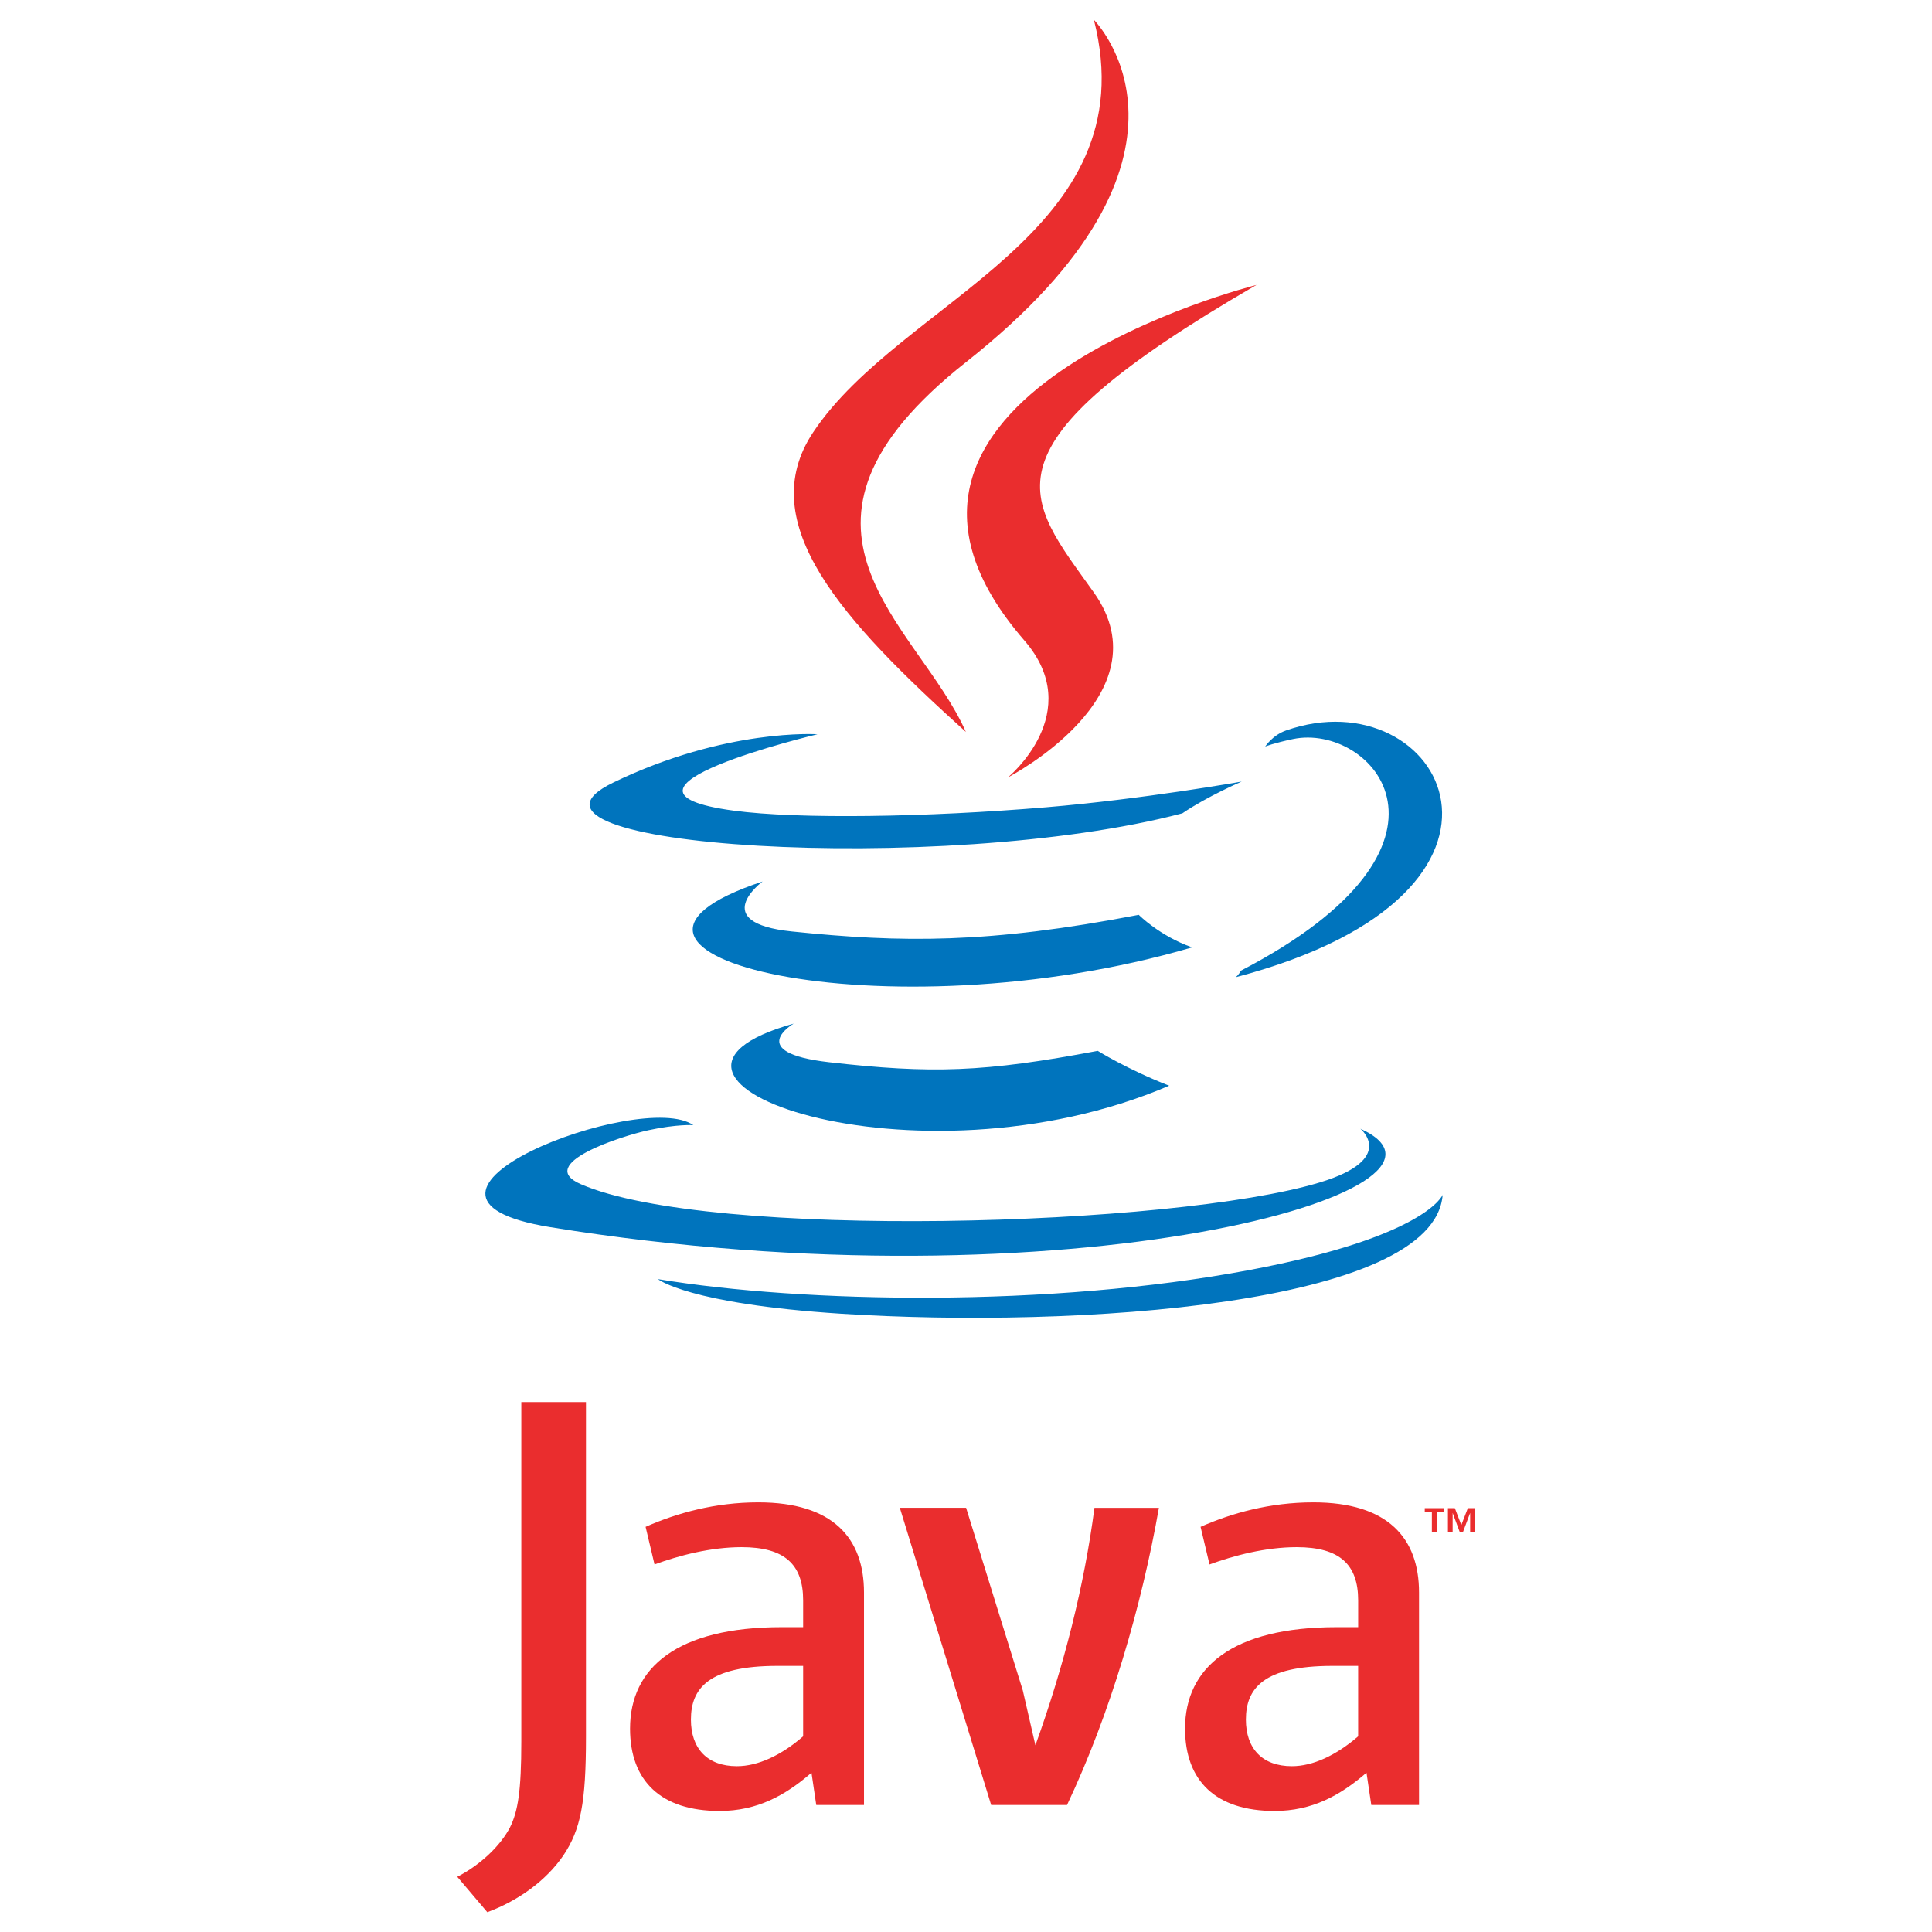
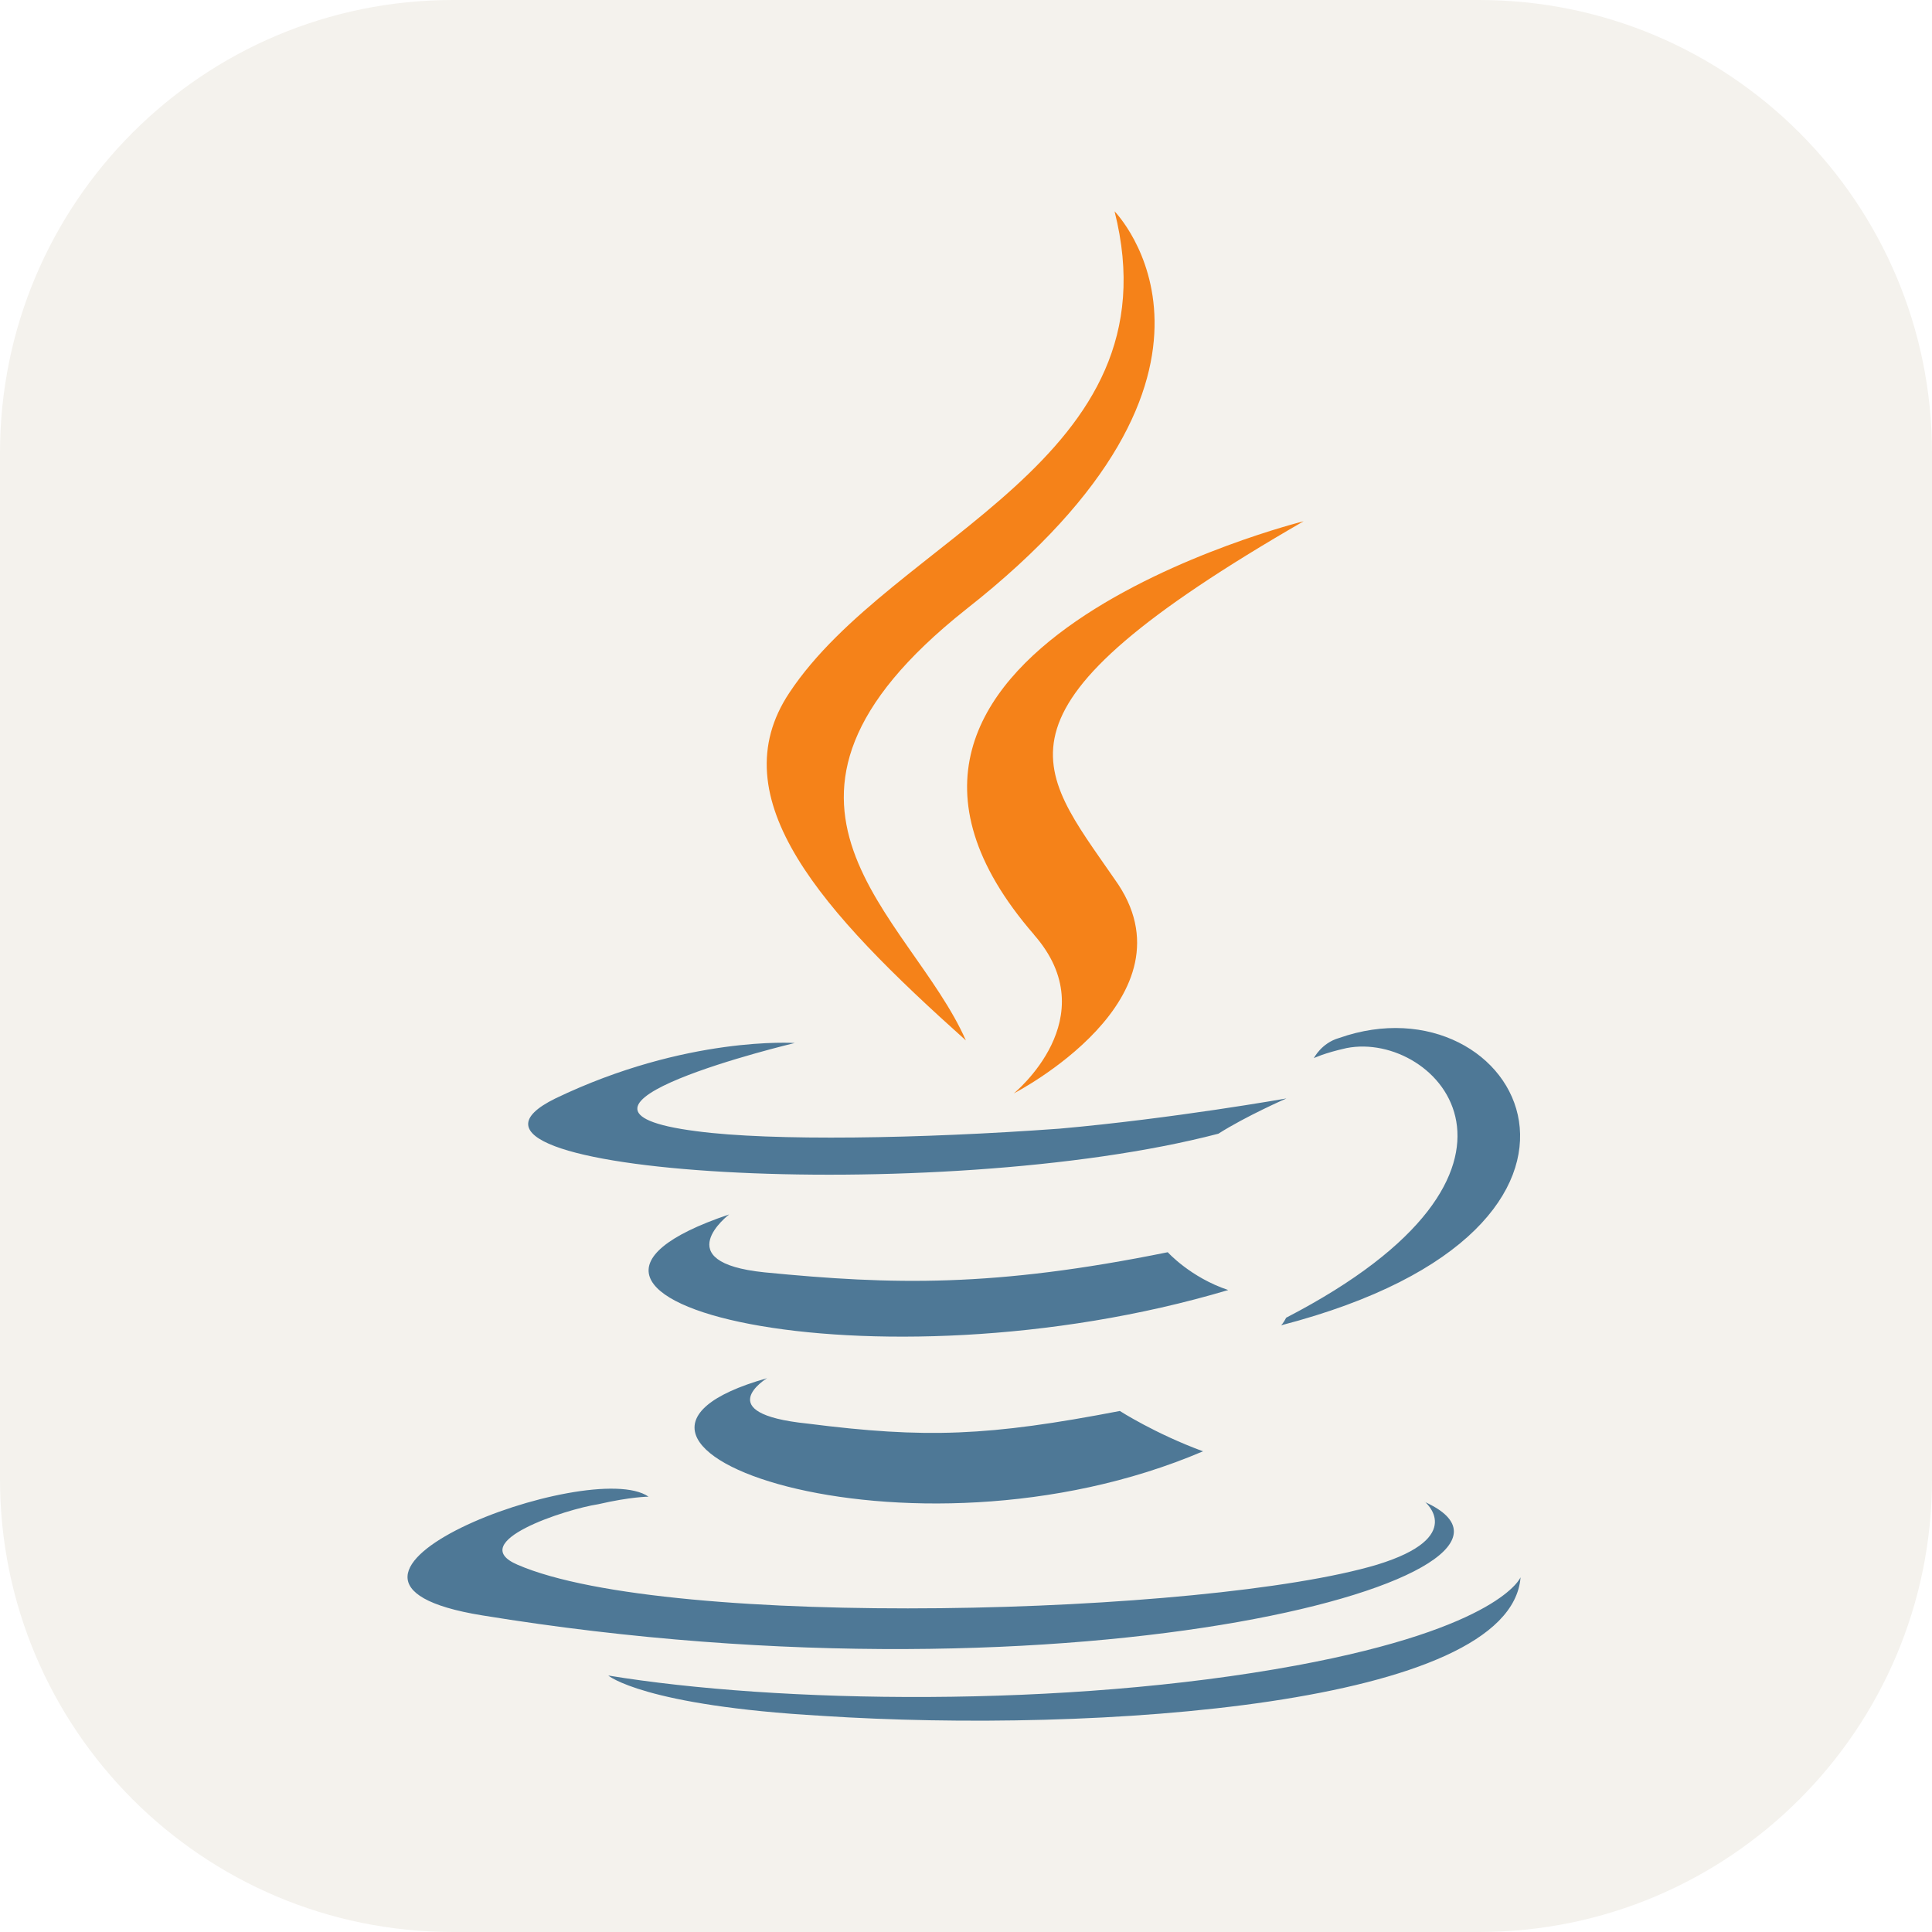
- <svg xmlns="http://www.w3.org/2000/svg" viewBox="0 0 128 128">
-   <path fill="#0074BD" d="M52.581 67.817s-3.284 1.911 2.341 2.557c6.814.778 10.297.666 17.805-.753 0 0 1.979 1.237 4.735 2.309-16.836 7.213-38.104-.418-24.881-4.113zM50.522 58.402s-3.684 2.729 1.945 3.311c7.28.751 13.027.813 22.979-1.103 0 0 1.373 1.396 3.536 2.157-20.352 5.954-43.021.469-28.46-4.365z" />
-   <path fill="#EA2D2E" d="M67.865 42.431c4.151 4.778-1.088 9.074-1.088 9.074s10.533-5.437 5.696-12.248c-4.519-6.349-7.982-9.502 10.771-20.378.001 0-29.438 7.35-15.379 23.552z" />
-   <path fill="#0074BD" d="M90.132 74.781s2.432 2.005-2.678 3.555c-9.716 2.943-40.444 3.831-48.979.117-3.066-1.335 2.687-3.187 4.496-3.576 1.887-.409 2.965-.334 2.965-.334-3.412-2.403-22.055 4.719-9.469 6.762 34.324 5.563 62.567-2.506 53.665-6.524zM54.162 48.647s-15.629 3.713-5.534 5.063c4.264.57 12.758.439 20.676-.225 6.469-.543 12.961-1.704 12.961-1.704s-2.279.978-3.93 2.104c-15.874 4.175-46.533 2.23-37.706-2.038 7.463-3.611 13.533-3.2 13.533-3.2zM82.2 64.317c16.135-8.382 8.674-16.438 3.467-15.353-1.273.266-1.845.496-1.845.496s.475-.744 1.378-1.063c10.302-3.62 18.223 10.681-3.322 16.345 0 0 .247-.224.322-.425z" />
-   <path fill="#EA2D2E" d="M72.474 1.313s8.935 8.939-8.476 22.682c-13.962 11.027-3.184 17.313-.006 24.498-8.15-7.354-14.128-13.828-10.118-19.852 5.889-8.842 22.204-13.131 18.6-27.328z" />
-   <path fill="#0074BD" d="M55.749 87.039c15.484.99 39.269-.551 39.832-7.878 0 0-1.082 2.777-12.799 4.981-13.218 2.488-29.523 2.199-39.191.603 0 0 1.98 1.64 12.158 2.294z" />
-   <path fill="#EA2D2E" d="M94.866 100.181h-.472v-.264h1.27v.264h-.47v1.317h-.329l.001-1.317zm2.535.066h-.006l-.468 1.251h-.216l-.465-1.251h-.005v1.251h-.312v-1.581h.457l.431 1.119.432-1.119h.454v1.581h-.302v-1.251zM53.211 115.037c-1.46 1.266-3.004 1.978-4.391 1.978-1.974 0-3.045-1.186-3.045-3.085 0-2.055 1.146-3.56 5.738-3.56h1.697v4.667h.001zm4.031 4.548v-14.077c0-3.599-2.053-5.973-6.997-5.973-2.886 0-5.416.714-7.473 1.622l.592 2.493c1.62-.595 3.715-1.147 5.771-1.147 2.85 0 4.075 1.147 4.075 3.521v1.779h-1.424c-6.921 0-10.044 2.685-10.044 6.723 0 3.479 2.058 5.456 5.933 5.456 2.49 0 4.351-1.028 6.088-2.533l.316 2.137h3.163v-.001zM70.694 119.585h-5.027l-6.051-19.689h4.391l3.756 12.099.835 3.635c1.896-5.258 3.24-10.596 3.912-15.733h4.271c-1.143 6.481-3.203 13.598-6.087 19.688zM89.982 115.037c-1.465 1.266-3.01 1.978-4.392 1.978-1.976 0-3.046-1.186-3.046-3.085 0-2.055 1.149-3.56 5.736-3.56h1.701v4.667h.001zm4.033 4.548v-14.077c0-3.599-2.059-5.973-6.999-5.973-2.889 0-5.418.714-7.475 1.622l.593 2.493c1.62-.595 3.718-1.147 5.774-1.147 2.846 0 4.074 1.147 4.074 3.521v1.779h-1.424c-6.923 0-10.045 2.685-10.045 6.723 0 3.479 2.056 5.456 5.93 5.456 2.491 0 4.349-1.028 6.091-2.533l.318 2.137h3.163v-.001zM37.322 122.931c-1.147 1.679-3.005 3.008-5.037 3.757l-1.989-2.345c1.547-.794 2.872-2.075 3.489-3.269.532-1.063.753-2.43.753-5.701v-22.482h4.284v22.173c0 4.375-.348 6.144-1.5 7.867z" />
+ <svg xmlns="http://www.w3.org/2000/svg" width="256" height="256" fill="none" viewBox="0 0 256 256">
+   <rect width="256" height="256" fill="#F4F2ED" rx="60" />
+   <path fill="#4E7896" d="M101.634 182.619C101.634 182.619 93.955 187.293 106.979 188.63C122.707 190.634 131.023 190.299 148.386 186.962C148.386 186.962 153.06 189.971 159.406 192.306C120.331 209.002 70.909 191.304 101.634 182.619ZM96.625 160.914C96.625 160.914 88.275 167.26 101.299 168.593C118.327 170.262 131.69 170.597 154.732 165.926C154.732 165.926 157.741 169.267 162.747 170.936C115.664 184.961 62.898 172.269 96.625 160.917V160.914ZM188.795 198.984C188.795 198.984 194.471 203.658 182.449 207.334C160.073 214.012 88.61 216.019 68.573 207.334C61.564 204.325 74.92 199.982 79.259 199.319C83.601 198.317 85.937 198.317 85.937 198.317C78.257 192.973 34.842 209.337 63.896 214.046C143.709 227.073 209.499 208.37 188.792 199.018L188.795 198.984ZM105.307 138.203C105.307 138.203 68.905 146.888 92.279 149.89C102.298 151.223 122 150.892 140.368 149.555C155.396 148.221 170.458 145.548 170.458 145.548C170.458 145.548 165.113 147.886 161.441 150.222C124.342 159.915 53.211 155.573 73.583 145.554C90.953 137.204 105.307 138.203 105.307 138.203V138.203ZM170.423 174.604C207.83 155.234 190.46 136.534 178.438 138.873C175.429 139.54 174.096 140.207 174.096 140.207C174.096 140.207 175.097 138.203 177.436 137.54C201.145 129.19 219.849 162.586 169.757 175.61C169.757 175.61 170.092 175.275 170.423 174.608V174.604ZM108.979 227.364C145.046 229.703 200.147 226.03 201.484 208.995C201.484 208.995 198.817 215.673 171.764 220.683C141.042 226.359 102.968 225.692 80.596 222.016C80.596 222.016 85.27 226.023 108.982 227.36L108.979 227.364Z" />
+   <path fill="#F58219" d="M147.685 28C147.685 28 168.389 49.039 127.983 80.759C95.589 106.472 120.632 121.168 127.983 137.861C108.948 120.833 95.261 105.802 104.606 91.776C118.331 71.083 156.062 61.064 147.685 28ZM137 123.842C146.683 134.862 134.333 144.881 134.333 144.881C134.333 144.881 159.044 132.195 147.692 116.494C137.338 101.466 129.324 94.118 172.738 69.069C172.738 69.069 104.277 86.097 137.007 123.835L137 123.842Z" />
</svg>
